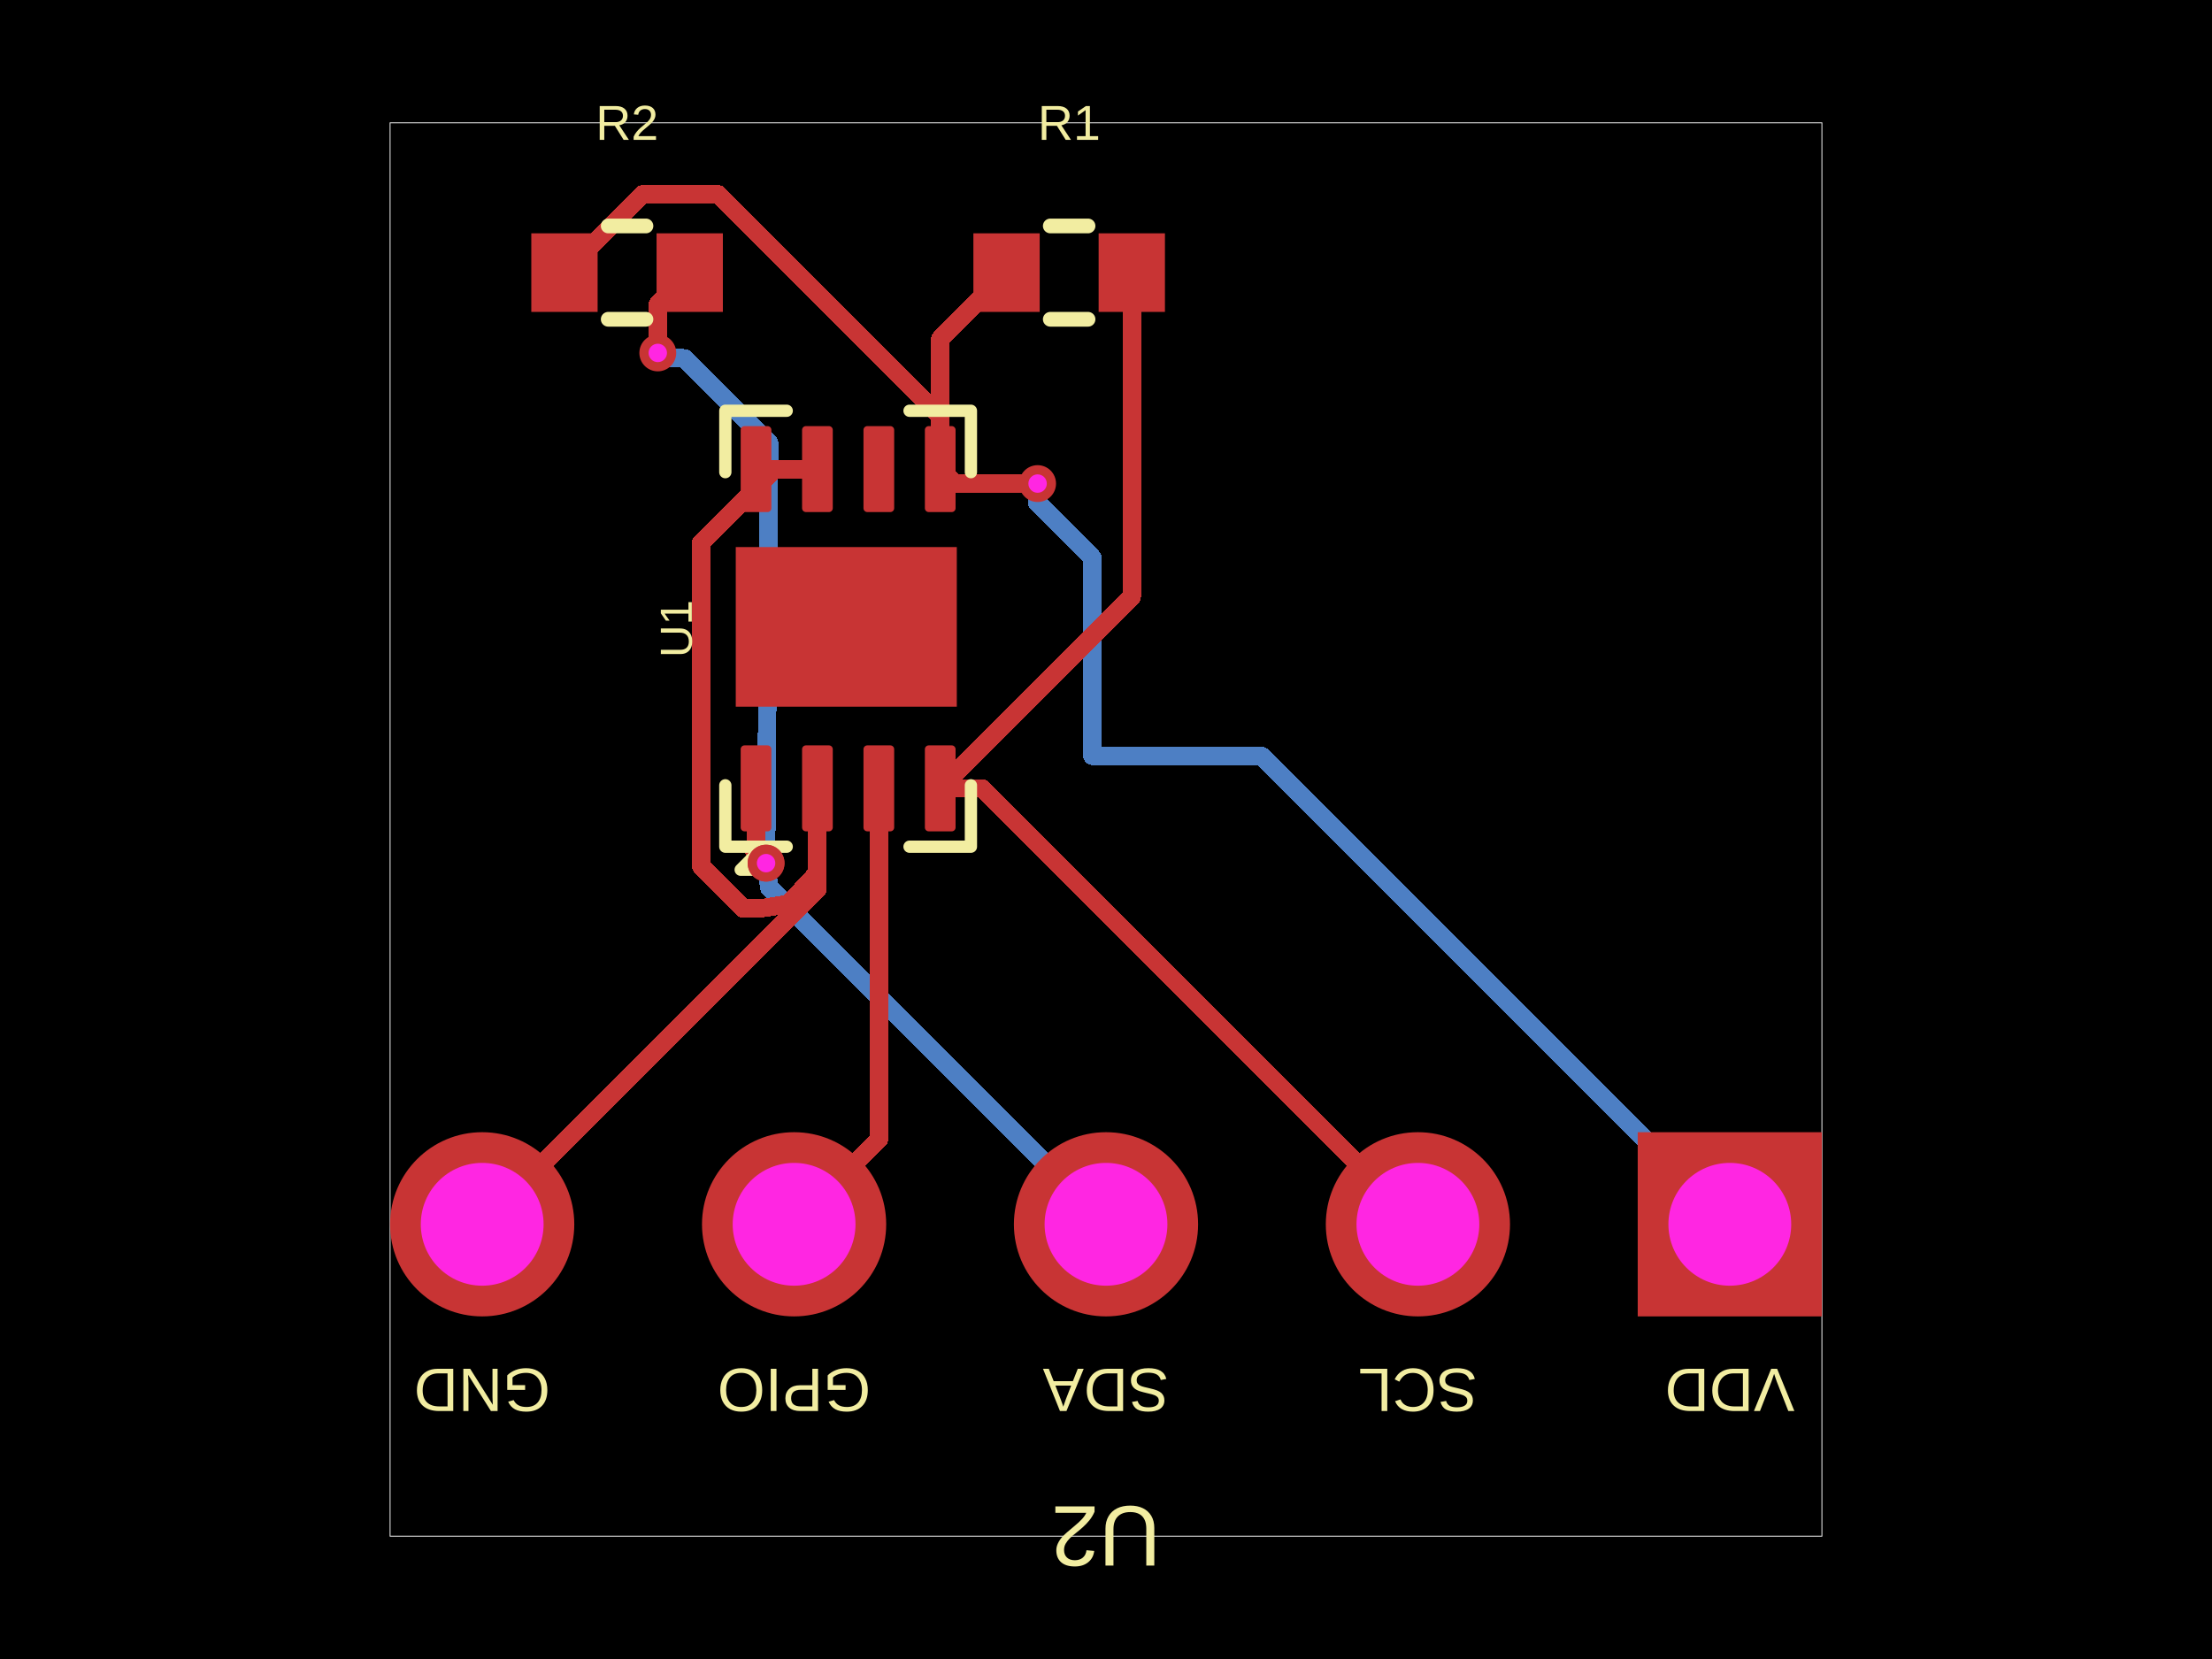
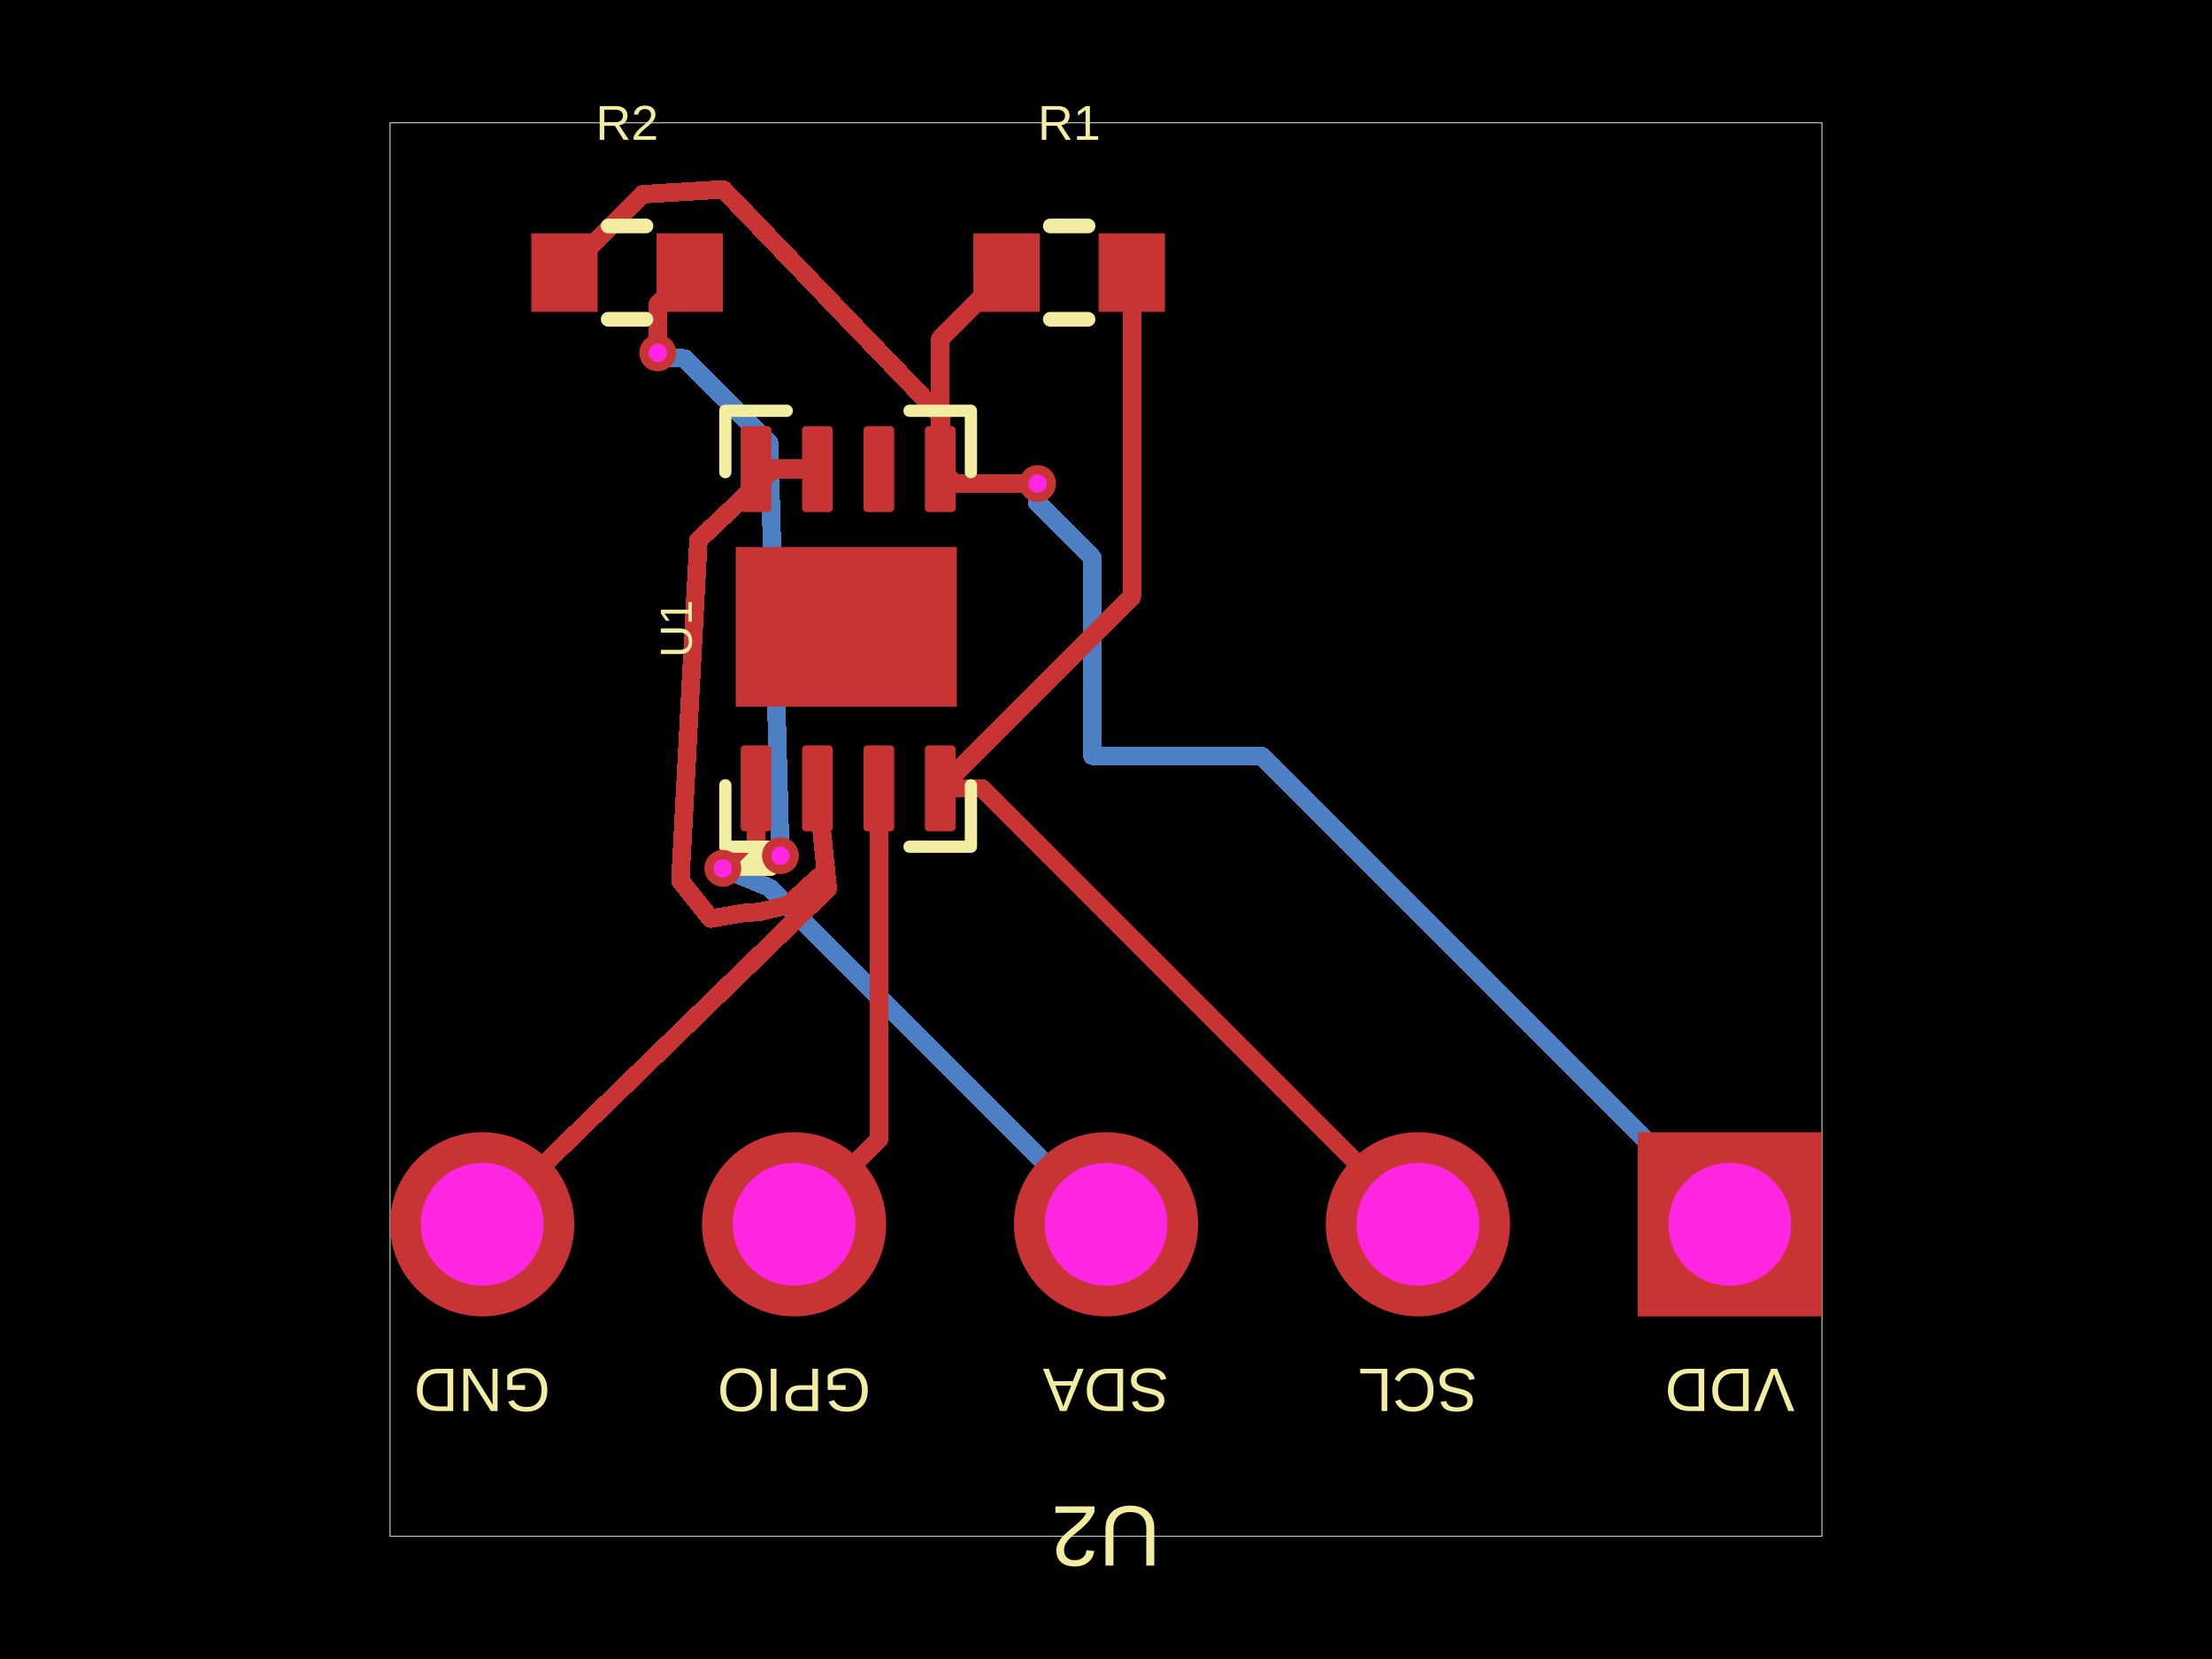
<svg xmlns="http://www.w3.org/2000/svg" width="800" height="600">
  <style />
  <rect class="boundary" x="0" y="0" fill="#000" width="800" height="600" data-type="pcb_background" data-pcb-layer="global" />
  <rect class="pcb-boundary" fill="none" stroke="#fff" stroke-width="0.3" x="141.081" y="44.412" width="517.839" height="511.177" data-type="pcb_boundary" data-pcb-layer="global" />
-   <path class="pcb-trace" stroke="rgb(77, 127, 196)" fill="none" d="M 277.062 312.164 L 278.191 160.274" stroke-width="6.662" stroke-linecap="round" stroke-linejoin="round" shape-rendering="crispEdges" data-type="pcb_trace" data-pcb-layer="bottom" />
+   <path class="pcb-trace" stroke="rgb(77, 127, 196)" fill="none" d="M 282.264 309.464 L 278.191 160.274" stroke-width="6.662" stroke-linecap="round" stroke-linejoin="round" shape-rendering="crispEdges" data-type="pcb_trace" data-pcb-layer="bottom" />
  <path class="pcb-trace" stroke="rgb(77, 127, 196)" fill="none" d="M 278.191 160.274 L 247.485 129.568" stroke-width="6.662" stroke-linecap="round" stroke-linejoin="round" shape-rendering="crispEdges" data-type="pcb_trace" data-pcb-layer="bottom" />
  <path class="pcb-trace" stroke="rgb(77, 127, 196)" fill="none" d="M 247.485 129.568 L 239.827 129.568" stroke-width="6.662" stroke-linecap="round" stroke-linejoin="round" shape-rendering="crispEdges" data-type="pcb_trace" data-pcb-layer="bottom" />
  <path class="pcb-trace" stroke="rgb(77, 127, 196)" fill="none" d="M 239.827 129.568 L 237.898 127.639" stroke-width="6.662" stroke-linecap="round" stroke-linejoin="round" shape-rendering="crispEdges" data-type="pcb_trace" data-pcb-layer="bottom" />
  <path class="pcb-trace" stroke="rgb(77, 127, 196)" fill="none" d="M 400 442.783 L 278.191 320.974" stroke-width="6.662" stroke-linecap="round" stroke-linejoin="round" shape-rendering="crispEdges" data-type="pcb_trace" data-pcb-layer="bottom" />
-   <path class="pcb-trace" stroke="rgb(77, 127, 196)" fill="none" d="M 278.191 320.974 L 277.062 312.164" stroke-width="6.662" stroke-linecap="round" stroke-linejoin="round" shape-rendering="crispEdges" data-type="pcb_trace" data-pcb-layer="bottom" />
+   <path class="pcb-trace" stroke="rgb(77, 127, 196)" fill="none" d="M 278.191 320.974 L 261.422 314.049" stroke-width="6.662" stroke-linecap="round" stroke-linejoin="round" shape-rendering="crispEdges" data-type="pcb_trace" data-pcb-layer="bottom" />
  <path class="pcb-trace" stroke="rgb(77, 127, 196)" fill="none" d="M 625.611 442.783 L 456.193 273.366" stroke-width="6.662" stroke-linecap="round" stroke-linejoin="round" shape-rendering="crispEdges" data-type="pcb_trace" data-pcb-layer="bottom" />
  <path class="pcb-trace" stroke="rgb(77, 127, 196)" fill="none" d="M 456.193 273.366 L 395.049 273.366" stroke-width="6.662" stroke-linecap="round" stroke-linejoin="round" shape-rendering="crispEdges" data-type="pcb_trace" data-pcb-layer="bottom" />
  <path class="pcb-trace" stroke="rgb(77, 127, 196)" fill="none" d="M 395.049 273.366 L 395.049 201.661" stroke-width="6.662" stroke-linecap="round" stroke-linejoin="round" shape-rendering="crispEdges" data-type="pcb_trace" data-pcb-layer="bottom" />
  <path class="pcb-trace" stroke="rgb(77, 127, 196)" fill="none" d="M 395.049 201.661 L 375.111 181.724" stroke-width="6.662" stroke-linecap="round" stroke-linejoin="round" shape-rendering="crispEdges" data-type="pcb_trace" data-pcb-layer="bottom" />
  <path class="pcb-trace" stroke="rgb(77, 127, 196)" fill="none" d="M 375.111 181.724 L 375.111 175.044" stroke-width="6.662" stroke-linecap="round" stroke-linejoin="round" shape-rendering="crispEdges" data-type="pcb_trace" data-pcb-layer="bottom" />
  <path class="pcb-trace" stroke="rgb(77, 127, 196)" fill="none" d="M 375.111 175.044 L 375.263 174.893" stroke-width="6.662" stroke-linecap="round" stroke-linejoin="round" shape-rendering="crispEdges" data-type="pcb_trace" data-pcb-layer="bottom" />
  <rect class="pcb-pad" fill="rgb(200, 52, 52)" x="-15.544" y="-5.551" width="31.088" height="11.103" transform="translate(273.4271 285.1221) rotate(-90)" data-type="pcb_smtpad" data-pcb-layer="top" data-pad-name="U1.I2C_SDA" data-pad-net-name="SDA" rx="1.388" ry="1.388" />
  <rect class="pcb-pad" fill="rgb(200, 52, 52)" x="-15.544" y="-5.551" width="31.088" height="11.103" transform="translate(295.6329 285.1221) rotate(-90)" data-type="pcb_smtpad" data-pcb-layer="top" data-pad-name="U1.I2C_ADDR" data-pad-net-name="GND" rx="1.388" ry="1.388" />
  <rect class="pcb-pad" fill="rgb(200, 52, 52)" x="-15.544" y="-5.551" width="31.088" height="11.103" transform="translate(317.8386 285.1221) rotate(-90)" data-type="pcb_smtpad" data-pcb-layer="top" data-pad-name="U1.ALERT" data-pad-net-name="ALERT" rx="1.388" ry="1.388" />
  <rect class="pcb-pad" fill="rgb(200, 52, 52)" x="-15.544" y="-5.551" width="31.088" height="11.103" transform="translate(340.0444 285.1221) rotate(-90)" data-type="pcb_smtpad" data-pcb-layer="top" data-pad-name="U1.I2C_SCL" data-pad-net-name="SCL" rx="1.388" ry="1.388" />
  <rect class="pcb-pad" fill="rgb(200, 52, 52)" x="-15.544" y="-5.551" width="31.088" height="11.103" transform="translate(340.0444 169.6521) rotate(-90)" data-type="pcb_smtpad" data-pcb-layer="top" data-pad-name="U1.VDD" data-pad-net-name="VDD" rx="1.388" ry="1.388" />
  <rect class="pcb-pad" fill="rgb(200, 52, 52)" x="-15.544" y="-5.551" width="31.088" height="11.103" transform="translate(317.8386 169.6521) rotate(-90)" data-type="pcb_smtpad" data-pcb-layer="top" data-pad-name="U1.RESET" rx="1.388" ry="1.388" />
  <rect class="pcb-pad" fill="rgb(200, 52, 52)" x="-15.544" y="-5.551" width="31.088" height="11.103" transform="translate(295.6329 169.6521) rotate(-90)" data-type="pcb_smtpad" data-pcb-layer="top" data-pad-name="U1.I2C_ADDR1" data-pad-net-name="GND" rx="1.388" ry="1.388" />
  <rect class="pcb-pad" fill="rgb(200, 52, 52)" x="-15.544" y="-5.551" width="31.088" height="11.103" transform="translate(273.4271 169.6521) rotate(-90)" data-type="pcb_smtpad" data-pcb-layer="top" data-pad-name="U1.GND" data-pad-net-name="GND" rx="1.388" ry="1.388" />
  <rect class="pcb-pad" fill="rgb(200, 52, 52)" x="-28.868" y="-39.97" width="57.735" height="79.941" transform="translate(306.0696 226.7209) rotate(-90)" data-type="pcb_smtpad" data-pcb-layer="top" />
  <rect class="pcb-pad" fill="rgb(200, 52, 52)" x="352.036" y="84.382" width="23.982" height="28.423" data-type="pcb_smtpad" data-pcb-layer="top" data-pad-name="R1.pin1" data-pad-net-name="VDD" />
  <rect class="pcb-pad" fill="rgb(200, 52, 52)" x="397.335" y="84.382" width="23.982" height="28.423" data-type="pcb_smtpad" data-pcb-layer="top" data-pad-name="R1.pin2" data-pad-net-name="SCL" />
  <rect class="pcb-pad" fill="rgb(200, 52, 52)" x="192.154" y="84.382" width="23.982" height="28.423" data-type="pcb_smtpad" data-pcb-layer="top" data-pad-name="R2.pin1" data-pad-net-name="VDD" />
  <rect class="pcb-pad" fill="rgb(200, 52, 52)" x="237.454" y="84.382" width="23.982" height="28.423" data-type="pcb_smtpad" data-pcb-layer="top" data-pad-name="R2.pin2" data-pad-net-name="SDA" />
  <path class="pcb-trace" stroke="rgb(200, 52, 52)" fill="none" d="M 295.633 169.652 L 273.427 169.652" stroke-width="6.662" stroke-linecap="round" stroke-linejoin="round" shape-rendering="crispEdges" data-type="pcb_trace" data-pcb-layer="top" />
-   <path class="pcb-trace" stroke="rgb(200, 52, 52)" fill="none" d="M 295.633 285.122 L 295.633 315.141" stroke-width="6.662" stroke-linecap="round" stroke-linejoin="round" shape-rendering="crispEdges" data-type="pcb_trace" data-pcb-layer="top" />
-   <path class="pcb-trace" stroke="rgb(200, 52, 52)" fill="none" d="M 295.633 315.141 L 293.716 317.886" stroke-width="6.662" stroke-linecap="round" stroke-linejoin="round" shape-rendering="crispEdges" data-type="pcb_trace" data-pcb-layer="top" />
-   <path class="pcb-trace" stroke="rgb(200, 52, 52)" fill="none" d="M 293.716 317.886 L 285.03 326.906" stroke-width="6.662" stroke-linecap="round" stroke-linejoin="round" shape-rendering="crispEdges" data-type="pcb_trace" data-pcb-layer="top" />
-   <path class="pcb-trace" stroke="rgb(200, 52, 52)" fill="none" d="M 285.03 326.906 L 274.957 328.581" stroke-width="6.662" stroke-linecap="round" stroke-linejoin="round" shape-rendering="crispEdges" data-type="pcb_trace" data-pcb-layer="top" />
-   <path class="pcb-trace" stroke="rgb(200, 52, 52)" fill="none" d="M 274.957 328.581 L 268.851 328.581" stroke-width="6.662" stroke-linecap="round" stroke-linejoin="round" shape-rendering="crispEdges" data-type="pcb_trace" data-pcb-layer="top" />
-   <path class="pcb-trace" stroke="rgb(200, 52, 52)" fill="none" d="M 268.851 328.581 L 265.35 325.08" stroke-width="6.662" stroke-linecap="round" stroke-linejoin="round" shape-rendering="crispEdges" data-type="pcb_trace" data-pcb-layer="top" />
-   <path class="pcb-trace" stroke="rgb(200, 52, 52)" fill="none" d="M 265.35 325.08 L 253.574 313.304" stroke-width="6.662" stroke-linecap="round" stroke-linejoin="round" shape-rendering="crispEdges" data-type="pcb_trace" data-pcb-layer="top" />
-   <path class="pcb-trace" stroke="rgb(200, 52, 52)" fill="none" d="M 253.574 313.304 L 253.574 196.334" stroke-width="6.662" stroke-linecap="round" stroke-linejoin="round" shape-rendering="crispEdges" data-type="pcb_trace" data-pcb-layer="top" />
-   <path class="pcb-trace" stroke="rgb(200, 52, 52)" fill="none" d="M 253.574 196.334 L 280.256 169.652" stroke-width="6.662" stroke-linecap="round" stroke-linejoin="round" shape-rendering="crispEdges" data-type="pcb_trace" data-pcb-layer="top" />
-   <path class="pcb-trace" stroke="rgb(200, 52, 52)" fill="none" d="M 280.256 169.652 L 295.633 169.652" stroke-width="6.662" stroke-linecap="round" stroke-linejoin="round" shape-rendering="crispEdges" data-type="pcb_trace" data-pcb-layer="top" />
-   <path class="pcb-trace" stroke="rgb(200, 52, 52)" fill="none" d="M 174.389 442.783 L 295.633 321.54" stroke-width="6.662" stroke-linecap="round" stroke-linejoin="round" shape-rendering="crispEdges" data-type="pcb_trace" data-pcb-layer="top" />
-   <path class="pcb-trace" stroke="rgb(200, 52, 52)" fill="none" d="M 295.633 321.54 L 295.633 285.122" stroke-width="6.662" stroke-linecap="round" stroke-linejoin="round" shape-rendering="crispEdges" data-type="pcb_trace" data-pcb-layer="top" />
+   <path class="pcb-trace" stroke="rgb(200, 52, 52)" fill="none" d="M 295.633 285.122 L 298.627 315" stroke-width="6.662" stroke-linecap="round" stroke-linejoin="round" shape-rendering="crispEdges" data-type="pcb_trace" data-pcb-layer="top" />
+   <path class="pcb-trace" stroke="rgb(200, 52, 52)" fill="none" d="M 298.627 315 L 294.533 318.568" stroke-width="6.662" stroke-linecap="round" stroke-linejoin="round" shape-rendering="crispEdges" data-type="pcb_trace" data-pcb-layer="top" />
+   <path class="pcb-trace" stroke="rgb(200, 52, 52)" fill="none" d="M 294.533 318.568 L 285.098 327.274" stroke-width="6.662" stroke-linecap="round" stroke-linejoin="round" shape-rendering="crispEdges" data-type="pcb_trace" data-pcb-layer="top" />
+   <path class="pcb-trace" stroke="rgb(200, 52, 52)" fill="none" d="M 285.098 327.274 L 275.085 329.737" stroke-width="6.662" stroke-linecap="round" stroke-linejoin="round" shape-rendering="crispEdges" data-type="pcb_trace" data-pcb-layer="top" />
+   <path class="pcb-trace" stroke="rgb(200, 52, 52)" fill="none" d="M 275.085 329.737 L 268.602 330.24" stroke-width="6.662" stroke-linecap="round" stroke-linejoin="round" shape-rendering="crispEdges" data-type="pcb_trace" data-pcb-layer="top" />
+   <path class="pcb-trace" stroke="rgb(200, 52, 52)" fill="none" d="M 268.602 330.24 L 257.01 332.227" stroke-width="6.662" stroke-linecap="round" stroke-linejoin="round" shape-rendering="crispEdges" data-type="pcb_trace" data-pcb-layer="top" />
+   <path class="pcb-trace" stroke="rgb(200, 52, 52)" fill="none" d="M 257.01 332.227 L 246.053 318.523" stroke-width="6.662" stroke-linecap="round" stroke-linejoin="round" shape-rendering="crispEdges" data-type="pcb_trace" data-pcb-layer="top" />
+   <path class="pcb-trace" stroke="rgb(200, 52, 52)" fill="none" d="M 246.053 318.523 L 252.6 195.347" stroke-width="6.662" stroke-linecap="round" stroke-linejoin="round" shape-rendering="crispEdges" data-type="pcb_trace" data-pcb-layer="top" />
+   <path class="pcb-trace" stroke="rgb(200, 52, 52)" fill="none" d="M 252.6 195.347 L 280 169.393" stroke-width="6.662" stroke-linecap="round" stroke-linejoin="round" shape-rendering="crispEdges" data-type="pcb_trace" data-pcb-layer="top" />
+   <path class="pcb-trace" stroke="rgb(200, 52, 52)" fill="none" d="M 280 169.393 L 295.633 169.652" stroke-width="6.662" stroke-linecap="round" stroke-linejoin="round" shape-rendering="crispEdges" data-type="pcb_trace" data-pcb-layer="top" />
+   <path class="pcb-trace" stroke="rgb(200, 52, 52)" fill="none" d="M 174.389 442.783 L 299.402 321.357" stroke-width="6.662" stroke-linecap="round" stroke-linejoin="round" shape-rendering="crispEdges" data-type="pcb_trace" data-pcb-layer="top" />
+   <path class="pcb-trace" stroke="rgb(200, 52, 52)" fill="none" d="M 299.402 321.357 L 295.633 285.122" stroke-width="6.662" stroke-linecap="round" stroke-linejoin="round" shape-rendering="crispEdges" data-type="pcb_trace" data-pcb-layer="top" />
  <path class="pcb-trace" stroke="rgb(200, 52, 52)" fill="none" d="M 287.195 442.783 L 317.839 412.139" stroke-width="6.662" stroke-linecap="round" stroke-linejoin="round" shape-rendering="crispEdges" data-type="pcb_trace" data-pcb-layer="top" />
  <path class="pcb-trace" stroke="rgb(200, 52, 52)" fill="none" d="M 317.839 412.139 L 317.839 285.122" stroke-width="6.662" stroke-linecap="round" stroke-linejoin="round" shape-rendering="crispEdges" data-type="pcb_trace" data-pcb-layer="top" />
  <path class="pcb-trace" stroke="rgb(200, 52, 52)" fill="none" d="M 273.427 285.122 L 273.427 306.469" stroke-width="6.662" stroke-linecap="round" stroke-linejoin="round" shape-rendering="crispEdges" data-type="pcb_trace" data-pcb-layer="top" />
  <path class="pcb-trace" stroke="rgb(200, 52, 52)" fill="none" d="M 273.427 306.469 L 272.827 307.069" stroke-width="6.662" stroke-linecap="round" stroke-linejoin="round" shape-rendering="crispEdges" data-type="pcb_trace" data-pcb-layer="top" />
  <path class="pcb-trace" stroke="rgb(200, 52, 52)" fill="none" d="M 272.827 307.069 L 272.827 307.97" stroke-width="6.662" stroke-linecap="round" stroke-linejoin="round" shape-rendering="crispEdges" data-type="pcb_trace" data-pcb-layer="top" />
-   <path class="pcb-trace" stroke="rgb(200, 52, 52)" fill="none" d="M 272.827 307.97 L 277.062 312.164" stroke-width="6.662" stroke-linecap="round" stroke-linejoin="round" shape-rendering="crispEdges" data-type="pcb_trace" data-pcb-layer="top" />
+   <path class="pcb-trace" stroke="rgb(200, 52, 52)" fill="none" d="M 272.827 307.97 L 282.264 309.464" stroke-width="6.662" stroke-linecap="round" stroke-linejoin="round" shape-rendering="crispEdges" data-type="pcb_trace" data-pcb-layer="top" />
  <path class="pcb-trace" stroke="rgb(200, 52, 52)" fill="none" d="M 237.898 127.639 L 237.898 110.141" stroke-width="6.662" stroke-linecap="round" stroke-linejoin="round" shape-rendering="crispEdges" data-type="pcb_trace" data-pcb-layer="top" />
  <path class="pcb-trace" stroke="rgb(200, 52, 52)" fill="none" d="M 237.898 110.141 L 249.445 98.594" stroke-width="6.662" stroke-linecap="round" stroke-linejoin="round" shape-rendering="crispEdges" data-type="pcb_trace" data-pcb-layer="top" />
-   <path class="pcb-trace" stroke="rgb(200, 52, 52)" fill="none" d="M 277.062 312.164 L 273.427 308.57" stroke-width="6.662" stroke-linecap="round" stroke-linejoin="round" shape-rendering="crispEdges" data-type="pcb_trace" data-pcb-layer="top" />
+   <path class="pcb-trace" stroke="rgb(200, 52, 52)" fill="none" d="M 261.422 314.049 L 273.427 308.57" stroke-width="6.662" stroke-linecap="round" stroke-linejoin="round" shape-rendering="crispEdges" data-type="pcb_trace" data-pcb-layer="top" />
  <path class="pcb-trace" stroke="rgb(200, 52, 52)" fill="none" d="M 273.427 308.57 L 273.427 307.328" stroke-width="6.662" stroke-linecap="round" stroke-linejoin="round" shape-rendering="crispEdges" data-type="pcb_trace" data-pcb-layer="top" />
  <path class="pcb-trace" stroke="rgb(200, 52, 52)" fill="none" d="M 273.427 307.328 L 273.427 285.122" stroke-width="6.662" stroke-linecap="round" stroke-linejoin="round" shape-rendering="crispEdges" data-type="pcb_trace" data-pcb-layer="top" />
  <path class="pcb-trace" stroke="rgb(200, 52, 52)" fill="none" d="M 340.044 285.122 L 409.326 215.84" stroke-width="6.662" stroke-linecap="round" stroke-linejoin="round" shape-rendering="crispEdges" data-type="pcb_trace" data-pcb-layer="top" />
  <path class="pcb-trace" stroke="rgb(200, 52, 52)" fill="none" d="M 409.326 215.84 L 409.326 98.594" stroke-width="6.662" stroke-linecap="round" stroke-linejoin="round" shape-rendering="crispEdges" data-type="pcb_trace" data-pcb-layer="top" />
  <path class="pcb-trace" stroke="rgb(200, 52, 52)" fill="none" d="M 512.805 442.783 L 355.144 285.122" stroke-width="6.662" stroke-linecap="round" stroke-linejoin="round" shape-rendering="crispEdges" data-type="pcb_trace" data-pcb-layer="top" />
  <path class="pcb-trace" stroke="rgb(200, 52, 52)" fill="none" d="M 355.144 285.122 L 340.044 285.122" stroke-width="6.662" stroke-linecap="round" stroke-linejoin="round" shape-rendering="crispEdges" data-type="pcb_trace" data-pcb-layer="top" />
  <path class="pcb-trace" stroke="rgb(200, 52, 52)" fill="none" d="M 340.044 169.652 L 340.044 122.576" stroke-width="6.662" stroke-linecap="round" stroke-linejoin="round" shape-rendering="crispEdges" data-type="pcb_trace" data-pcb-layer="top" />
  <path class="pcb-trace" stroke="rgb(200, 52, 52)" fill="none" d="M 340.044 122.576 L 364.027 98.594" stroke-width="6.662" stroke-linecap="round" stroke-linejoin="round" shape-rendering="crispEdges" data-type="pcb_trace" data-pcb-layer="top" />
-   <path class="pcb-trace" stroke="rgb(200, 52, 52)" fill="none" d="M 340.044 169.652 L 340.044 150.536" stroke-width="6.662" stroke-linecap="round" stroke-linejoin="round" shape-rendering="crispEdges" data-type="pcb_trace" data-pcb-layer="top" />
-   <path class="pcb-trace" stroke="rgb(200, 52, 52)" fill="none" d="M 340.044 150.536 L 259.767 70.259" stroke-width="6.662" stroke-linecap="round" stroke-linejoin="round" shape-rendering="crispEdges" data-type="pcb_trace" data-pcb-layer="top" />
-   <path class="pcb-trace" stroke="rgb(200, 52, 52)" fill="none" d="M 259.767 70.259 L 232.48 70.259" stroke-width="6.662" stroke-linecap="round" stroke-linejoin="round" shape-rendering="crispEdges" data-type="pcb_trace" data-pcb-layer="top" />
+   <path class="pcb-trace" stroke="rgb(200, 52, 52)" fill="none" d="M 340.044 169.652 L 340.241 150.342" stroke-width="6.662" stroke-linecap="round" stroke-linejoin="round" shape-rendering="crispEdges" data-type="pcb_trace" data-pcb-layer="top" />
+   <path class="pcb-trace" stroke="rgb(200, 52, 52)" fill="none" d="M 340.241 150.342 L 261.558 68.488" stroke-width="6.662" stroke-linecap="round" stroke-linejoin="round" shape-rendering="crispEdges" data-type="pcb_trace" data-pcb-layer="top" />
+   <path class="pcb-trace" stroke="rgb(200, 52, 52)" fill="none" d="M 261.558 68.488 L 232.48 70.259" stroke-width="6.662" stroke-linecap="round" stroke-linejoin="round" shape-rendering="crispEdges" data-type="pcb_trace" data-pcb-layer="top" />
  <path class="pcb-trace" stroke="rgb(200, 52, 52)" fill="none" d="M 232.48 70.259 L 204.145 98.594" stroke-width="6.662" stroke-linecap="round" stroke-linejoin="round" shape-rendering="crispEdges" data-type="pcb_trace" data-pcb-layer="top" />
  <path class="pcb-trace" stroke="rgb(200, 52, 52)" fill="none" d="M 375.263 174.893 L 345.285 174.893" stroke-width="6.662" stroke-linecap="round" stroke-linejoin="round" shape-rendering="crispEdges" data-type="pcb_trace" data-pcb-layer="top" />
  <path class="pcb-trace" stroke="rgb(200, 52, 52)" fill="none" d="M 345.285 174.893 L 340.044 169.652" stroke-width="6.662" stroke-linecap="round" stroke-linejoin="round" shape-rendering="crispEdges" data-type="pcb_trace" data-pcb-layer="top" />
  <text x="0" y="0" dx="0" dy="0" fill="#f2eda1" font-family="Arial, sans-serif" font-size="22.206" text-anchor="middle" dominant-baseline="central" transform="matrix(-1,-1.2246467991473532e-16,1.2246467991473532e-16,-1,625.6107,502.7387)" class="pcb-silkscreen-text pcb-silkscreen-top" data-pcb-silkscreen-text-id="pcb_silkscreen_text_0" stroke="none" data-type="pcb_silkscreen_text" data-pcb-layer="top">VDD</text>
  <text x="0" y="0" dx="0" dy="0" fill="#f2eda1" font-family="Arial, sans-serif" font-size="22.206" text-anchor="middle" dominant-baseline="central" transform="matrix(-1,-1.2246467991473532e-16,1.2246467991473532e-16,-1,512.8053,502.7387)" class="pcb-silkscreen-text pcb-silkscreen-top" data-pcb-silkscreen-text-id="pcb_silkscreen_text_1" stroke="none" data-type="pcb_silkscreen_text" data-pcb-layer="top">SCL</text>
  <text x="0" y="0" dx="0" dy="0" fill="#f2eda1" font-family="Arial, sans-serif" font-size="22.206" text-anchor="middle" dominant-baseline="central" transform="matrix(-1,-1.2246467991473532e-16,1.2246467991473532e-16,-1,400,502.7387)" class="pcb-silkscreen-text pcb-silkscreen-top" data-pcb-silkscreen-text-id="pcb_silkscreen_text_2" stroke="none" data-type="pcb_silkscreen_text" data-pcb-layer="top">SDA</text>
  <text x="0" y="0" dx="0" dy="0" fill="#f2eda1" font-family="Arial, sans-serif" font-size="22.206" text-anchor="middle" dominant-baseline="central" transform="matrix(-1,-1.2246467991473532e-16,1.2246467991473532e-16,-1,287.1947,502.7387)" class="pcb-silkscreen-text pcb-silkscreen-top" data-pcb-silkscreen-text-id="pcb_silkscreen_text_3" stroke="none" data-type="pcb_silkscreen_text" data-pcb-layer="top">GPIO</text>
  <text x="0" y="0" dx="0" dy="0" fill="#f2eda1" font-family="Arial, sans-serif" font-size="22.206" text-anchor="middle" dominant-baseline="central" transform="matrix(-1,-1.2246467991473532e-16,1.2246467991473532e-16,-1,174.3893,502.7387)" class="pcb-silkscreen-text pcb-silkscreen-top" data-pcb-silkscreen-text-id="pcb_silkscreen_text_4" stroke="none" data-type="pcb_silkscreen_text" data-pcb-layer="top">GND</text>
  <text x="0" y="0" dx="0" dy="0" fill="#f2eda1" font-family="Arial, sans-serif" font-size="31.088" text-anchor="middle" dominant-baseline="central" transform="matrix(-1,-1.2246467991473532e-16,1.2246467991473532e-16,-1,400,555.5885)" class="pcb-silkscreen-text pcb-silkscreen-top" data-pcb-silkscreen-text-id="pcb_silkscreen_text_5" stroke="none" data-type="pcb_silkscreen_text" data-pcb-layer="top">U2</text>
  <text x="0" y="0" dx="0" dy="0" fill="#f2eda1" font-family="Arial, sans-serif" font-size="16.284" text-anchor="middle" dominant-baseline="central" transform="matrix(6.123233995736766e-17,-1,1,6.123233995736766e-17,244.5596,227.3871)" class="pcb-silkscreen-text pcb-silkscreen-top" data-pcb-silkscreen-text-id="pcb_silkscreen_text_6" stroke="none" data-type="pcb_silkscreen_text" data-pcb-layer="top">U1</text>
  <path class="pcb-silkscreen pcb-silkscreen-top" d="M 262.324 284.012 L 262.324 306.218 L 284.53 306.218" fill="none" stroke="#f2eda1" stroke-width="4.441" stroke-linecap="round" stroke-linejoin="round" data-pcb-component-id="pcb_component_1" data-pcb-silkscreen-path-id="pcb_silkscreen_path_0" data-type="pcb_silkscreen_path" data-pcb-layer="top" />
  <path class="pcb-silkscreen pcb-silkscreen-top" d="M 262.324 170.762 L 262.324 148.557 L 284.53 148.557" fill="none" stroke="#f2eda1" stroke-width="4.441" stroke-linecap="round" stroke-linejoin="round" data-pcb-component-id="pcb_component_1" data-pcb-silkscreen-path-id="pcb_silkscreen_path_1" data-type="pcb_silkscreen_path" data-pcb-layer="top" />
  <path class="pcb-silkscreen pcb-silkscreen-top" d="M 351.147 284.012 L 351.147 306.218 L 328.942 306.218" fill="none" stroke="#f2eda1" stroke-width="4.441" stroke-linecap="round" stroke-linejoin="round" data-pcb-component-id="pcb_component_1" data-pcb-silkscreen-path-id="pcb_silkscreen_path_2" data-type="pcb_silkscreen_path" data-pcb-layer="top" />
  <path class="pcb-silkscreen pcb-silkscreen-top" d="M 351.147 170.762 L 351.147 148.557 L 328.942 148.557" fill="none" stroke="#f2eda1" stroke-width="4.441" stroke-linecap="round" stroke-linejoin="round" data-pcb-component-id="pcb_component_1" data-pcb-silkscreen-path-id="pcb_silkscreen_path_3" data-type="pcb_silkscreen_path" data-pcb-layer="top" />
  <path class="pcb-silkscreen pcb-silkscreen-top" d="M 273.427 308.993 L 267.876 314.545 L 278.979 314.545 L 273.427 308.993 Z" fill="none" stroke="#f2eda1" stroke-width="4.441" stroke-linecap="round" stroke-linejoin="round" data-pcb-component-id="pcb_component_1" data-pcb-silkscreen-path-id="pcb_silkscreen_path_4" data-type="pcb_silkscreen_path" data-pcb-layer="top" />
  <path class="pcb-silkscreen pcb-silkscreen-top" d="M 379.853 81.717 L 393.5 81.717" fill="none" stroke="#f2eda1" stroke-width="5.329" stroke-linecap="round" stroke-linejoin="round" data-pcb-component-id="pcb_component_2" data-pcb-silkscreen-path-id="pcb_silkscreen_path_5" data-type="pcb_silkscreen_path" data-pcb-layer="top" />
  <path class="pcb-silkscreen pcb-silkscreen-top" d="M 379.853 115.47 L 393.5 115.47" fill="none" stroke="#f2eda1" stroke-width="5.329" stroke-linecap="round" stroke-linejoin="round" data-pcb-component-id="pcb_component_2" data-pcb-silkscreen-path-id="pcb_silkscreen_path_6" data-type="pcb_silkscreen_path" data-pcb-layer="top" />
  <text x="0" y="0" dx="0" dy="0" fill="#f2eda1" font-family="Arial, sans-serif" font-size="17.765" text-anchor="middle" dominant-baseline="central" transform="matrix(1,0,0,1,386.6765,44.41155)" class="pcb-silkscreen-text pcb-silkscreen-top" data-pcb-silkscreen-text-id="pcb_silkscreen_text_7" stroke="none" data-type="pcb_silkscreen_text" data-pcb-layer="top">R1</text>
  <path class="pcb-silkscreen pcb-silkscreen-top" d="M 219.972 81.717 L 233.618 81.717" fill="none" stroke="#f2eda1" stroke-width="5.329" stroke-linecap="round" stroke-linejoin="round" data-pcb-component-id="pcb_component_3" data-pcb-silkscreen-path-id="pcb_silkscreen_path_7" data-type="pcb_silkscreen_path" data-pcb-layer="top" />
  <path class="pcb-silkscreen pcb-silkscreen-top" d="M 219.972 115.47 L 233.618 115.47" fill="none" stroke="#f2eda1" stroke-width="5.329" stroke-linecap="round" stroke-linejoin="round" data-pcb-component-id="pcb_component_3" data-pcb-silkscreen-path-id="pcb_silkscreen_path_8" data-type="pcb_silkscreen_path" data-pcb-layer="top" />
  <text x="0" y="0" dx="0" dy="0" fill="#f2eda1" font-family="Arial, sans-serif" font-size="17.765" text-anchor="middle" dominant-baseline="central" transform="matrix(1,0,0,1,226.795,44.41155)" class="pcb-silkscreen-text pcb-silkscreen-top" data-pcb-silkscreen-text-id="pcb_silkscreen_text_8" stroke="none" data-type="pcb_silkscreen_text" data-pcb-layer="top">R2</text>
  <g data-type="pcb_plated_hole" data-pcb-layer="through" data-pad-name="U2.VDD" data-pad-net-name="VDD">
    <rect class="pcb-hole-outer-pad" fill="rgb(200, 52, 52)" x="-33.309" y="-33.309" transform="translate(625.6107 442.7831) rotate(-180)" width="66.617" height="66.617" data-type="pcb_plated_hole" data-pcb-layer="top" />
    <circle class="pcb-hole-inner" fill="#FF26E2" cx="625.611" cy="442.783" r="22.206" data-type="pcb_plated_hole_drill" data-pcb-layer="drill" />
  </g>
  <g data-type="pcb_plated_hole" data-pcb-layer="through" data-pad-name="U2.SCL" data-pad-net-name="SCL">
    <circle class="pcb-hole-outer" fill="rgb(200, 52, 52)" cx="512.805" cy="442.783" r="33.309" data-type="pcb_plated_hole" data-pcb-layer="top" />
    <circle class="pcb-hole-inner" fill="#FF26E2" cx="512.805" cy="442.783" r="22.206" data-type="pcb_plated_hole_drill" data-pcb-layer="drill" />
  </g>
  <g data-type="pcb_plated_hole" data-pcb-layer="through" data-pad-name="U2.SDA" data-pad-net-name="SDA">
    <circle class="pcb-hole-outer" fill="rgb(200, 52, 52)" cx="400" cy="442.783" r="33.309" data-type="pcb_plated_hole" data-pcb-layer="top" />
    <circle class="pcb-hole-inner" fill="#FF26E2" cx="400" cy="442.783" r="22.206" data-type="pcb_plated_hole_drill" data-pcb-layer="drill" />
  </g>
  <g data-type="pcb_plated_hole" data-pcb-layer="through" data-pad-name="U2.GPIO" data-pad-net-name="ALERT">
    <circle class="pcb-hole-outer" fill="rgb(200, 52, 52)" cx="287.195" cy="442.783" r="33.309" data-type="pcb_plated_hole" data-pcb-layer="top" />
    <circle class="pcb-hole-inner" fill="#FF26E2" cx="287.195" cy="442.783" r="22.206" data-type="pcb_plated_hole_drill" data-pcb-layer="drill" />
  </g>
  <g data-type="pcb_plated_hole" data-pcb-layer="through" data-pad-name="U2.GND" data-pad-net-name="GND">
    <circle class="pcb-hole-outer" fill="rgb(200, 52, 52)" cx="174.389" cy="442.783" r="33.309" data-type="pcb_plated_hole" data-pcb-layer="top" />
    <circle class="pcb-hole-inner" fill="#FF26E2" cx="174.389" cy="442.783" r="22.206" data-type="pcb_plated_hole_drill" data-pcb-layer="drill" />
  </g>
  <g data-type="pcb_via" data-pcb-layer="through">
-     <circle class="pcb-hole-outer" fill="rgb(200, 52, 52)" cx="277.062" cy="312.164" r="6.662" data-type="pcb_via" data-pcb-layer="top" />
-     <circle class="pcb-hole-inner" fill="#FF26E2" cx="277.062" cy="312.164" r="3.331" data-type="pcb_via" data-pcb-layer="drill" />
+     <circle class="pcb-hole-outer" fill="rgb(200, 52, 52)" cx="282.264" cy="309.464" r="6.662" data-type="pcb_via" data-pcb-layer="top" />
+     <circle class="pcb-hole-inner" fill="#FF26E2" cx="282.264" cy="309.464" r="3.331" data-type="pcb_via" data-pcb-layer="drill" />
  </g>
  <g data-type="pcb_via" data-pcb-layer="through">
    <circle class="pcb-hole-outer" fill="rgb(200, 52, 52)" cx="237.898" cy="127.639" r="6.662" data-type="pcb_via" data-pcb-layer="top" />
    <circle class="pcb-hole-inner" fill="#FF26E2" cx="237.898" cy="127.639" r="3.331" data-type="pcb_via" data-pcb-layer="drill" />
  </g>
  <g data-type="pcb_via" data-pcb-layer="through">
-     <circle class="pcb-hole-outer" fill="rgb(200, 52, 52)" cx="277.062" cy="312.164" r="6.662" data-type="pcb_via" data-pcb-layer="top" />
-     <circle class="pcb-hole-inner" fill="#FF26E2" cx="277.062" cy="312.164" r="3.331" data-type="pcb_via" data-pcb-layer="drill" />
+     <circle class="pcb-hole-outer" fill="rgb(200, 52, 52)" cx="261.422" cy="314.049" r="6.662" data-type="pcb_via" data-pcb-layer="top" />
+     <circle class="pcb-hole-inner" fill="#FF26E2" cx="261.422" cy="314.049" r="3.331" data-type="pcb_via" data-pcb-layer="drill" />
  </g>
  <g data-type="pcb_via" data-pcb-layer="through">
    <circle class="pcb-hole-outer" fill="rgb(200, 52, 52)" cx="375.263" cy="174.893" r="6.662" data-type="pcb_via" data-pcb-layer="top" />
    <circle class="pcb-hole-inner" fill="#FF26E2" cx="375.263" cy="174.893" r="3.331" data-type="pcb_via" data-pcb-layer="drill" />
  </g>
</svg>
